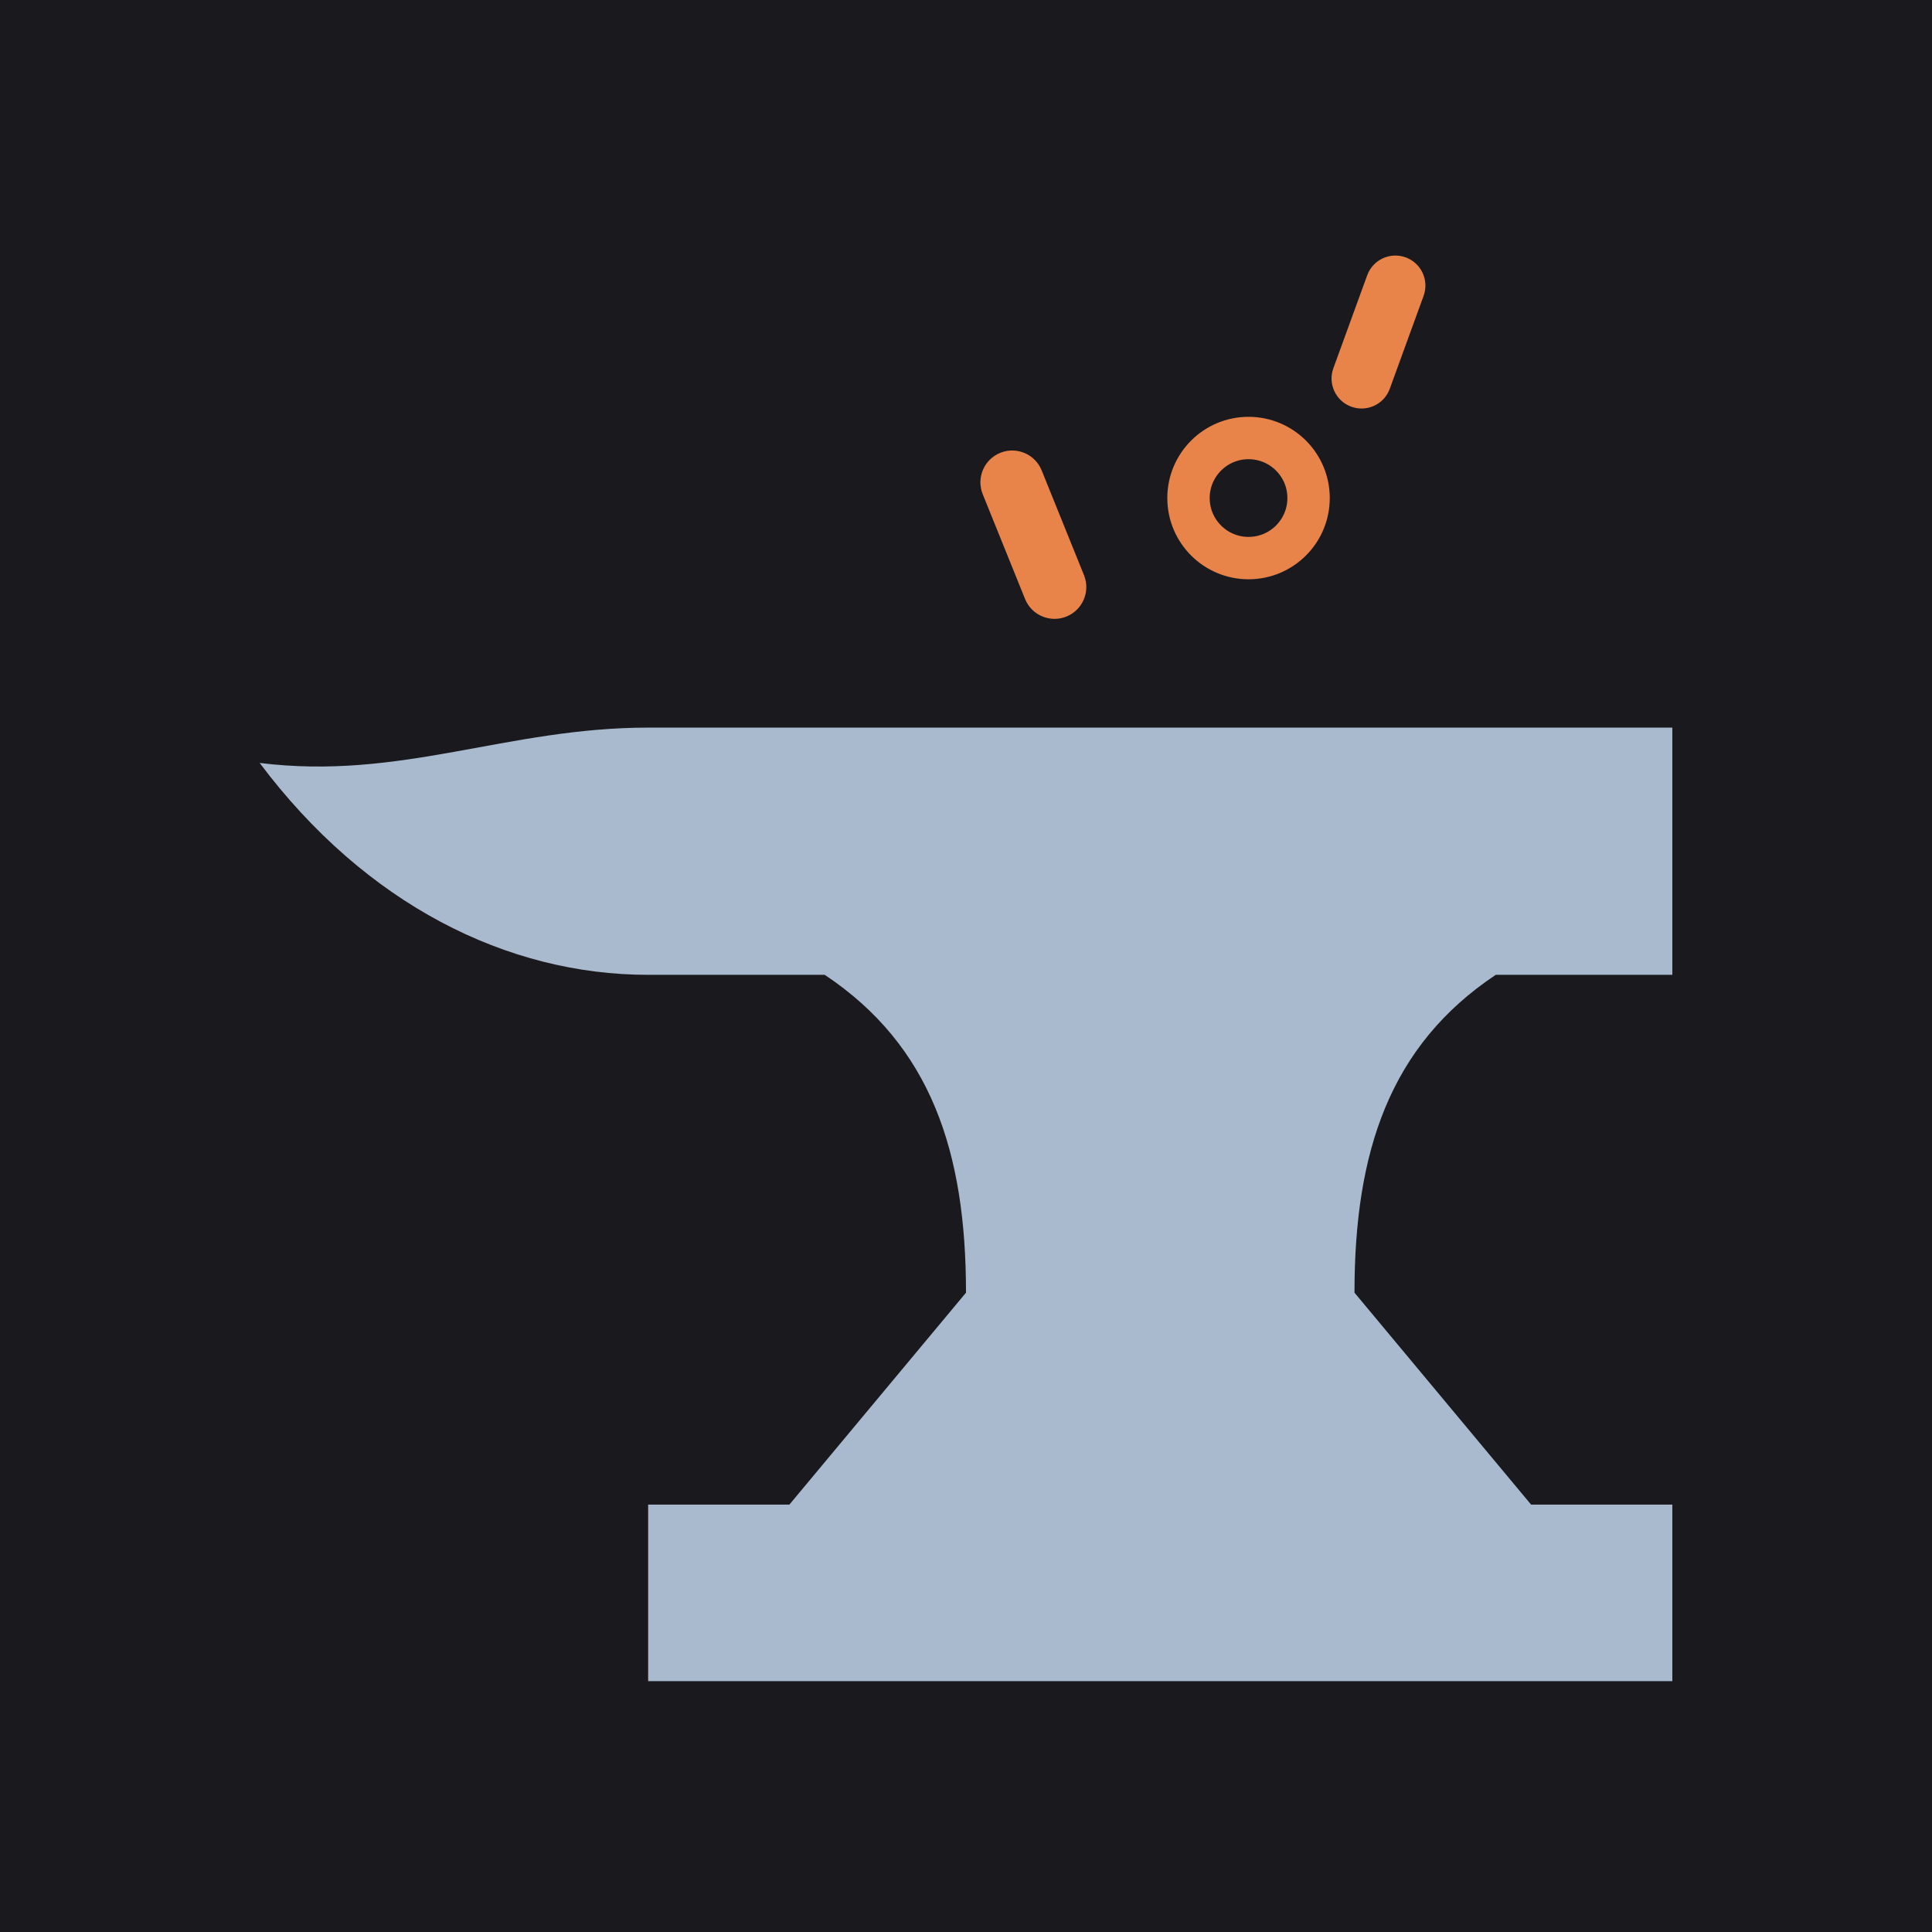
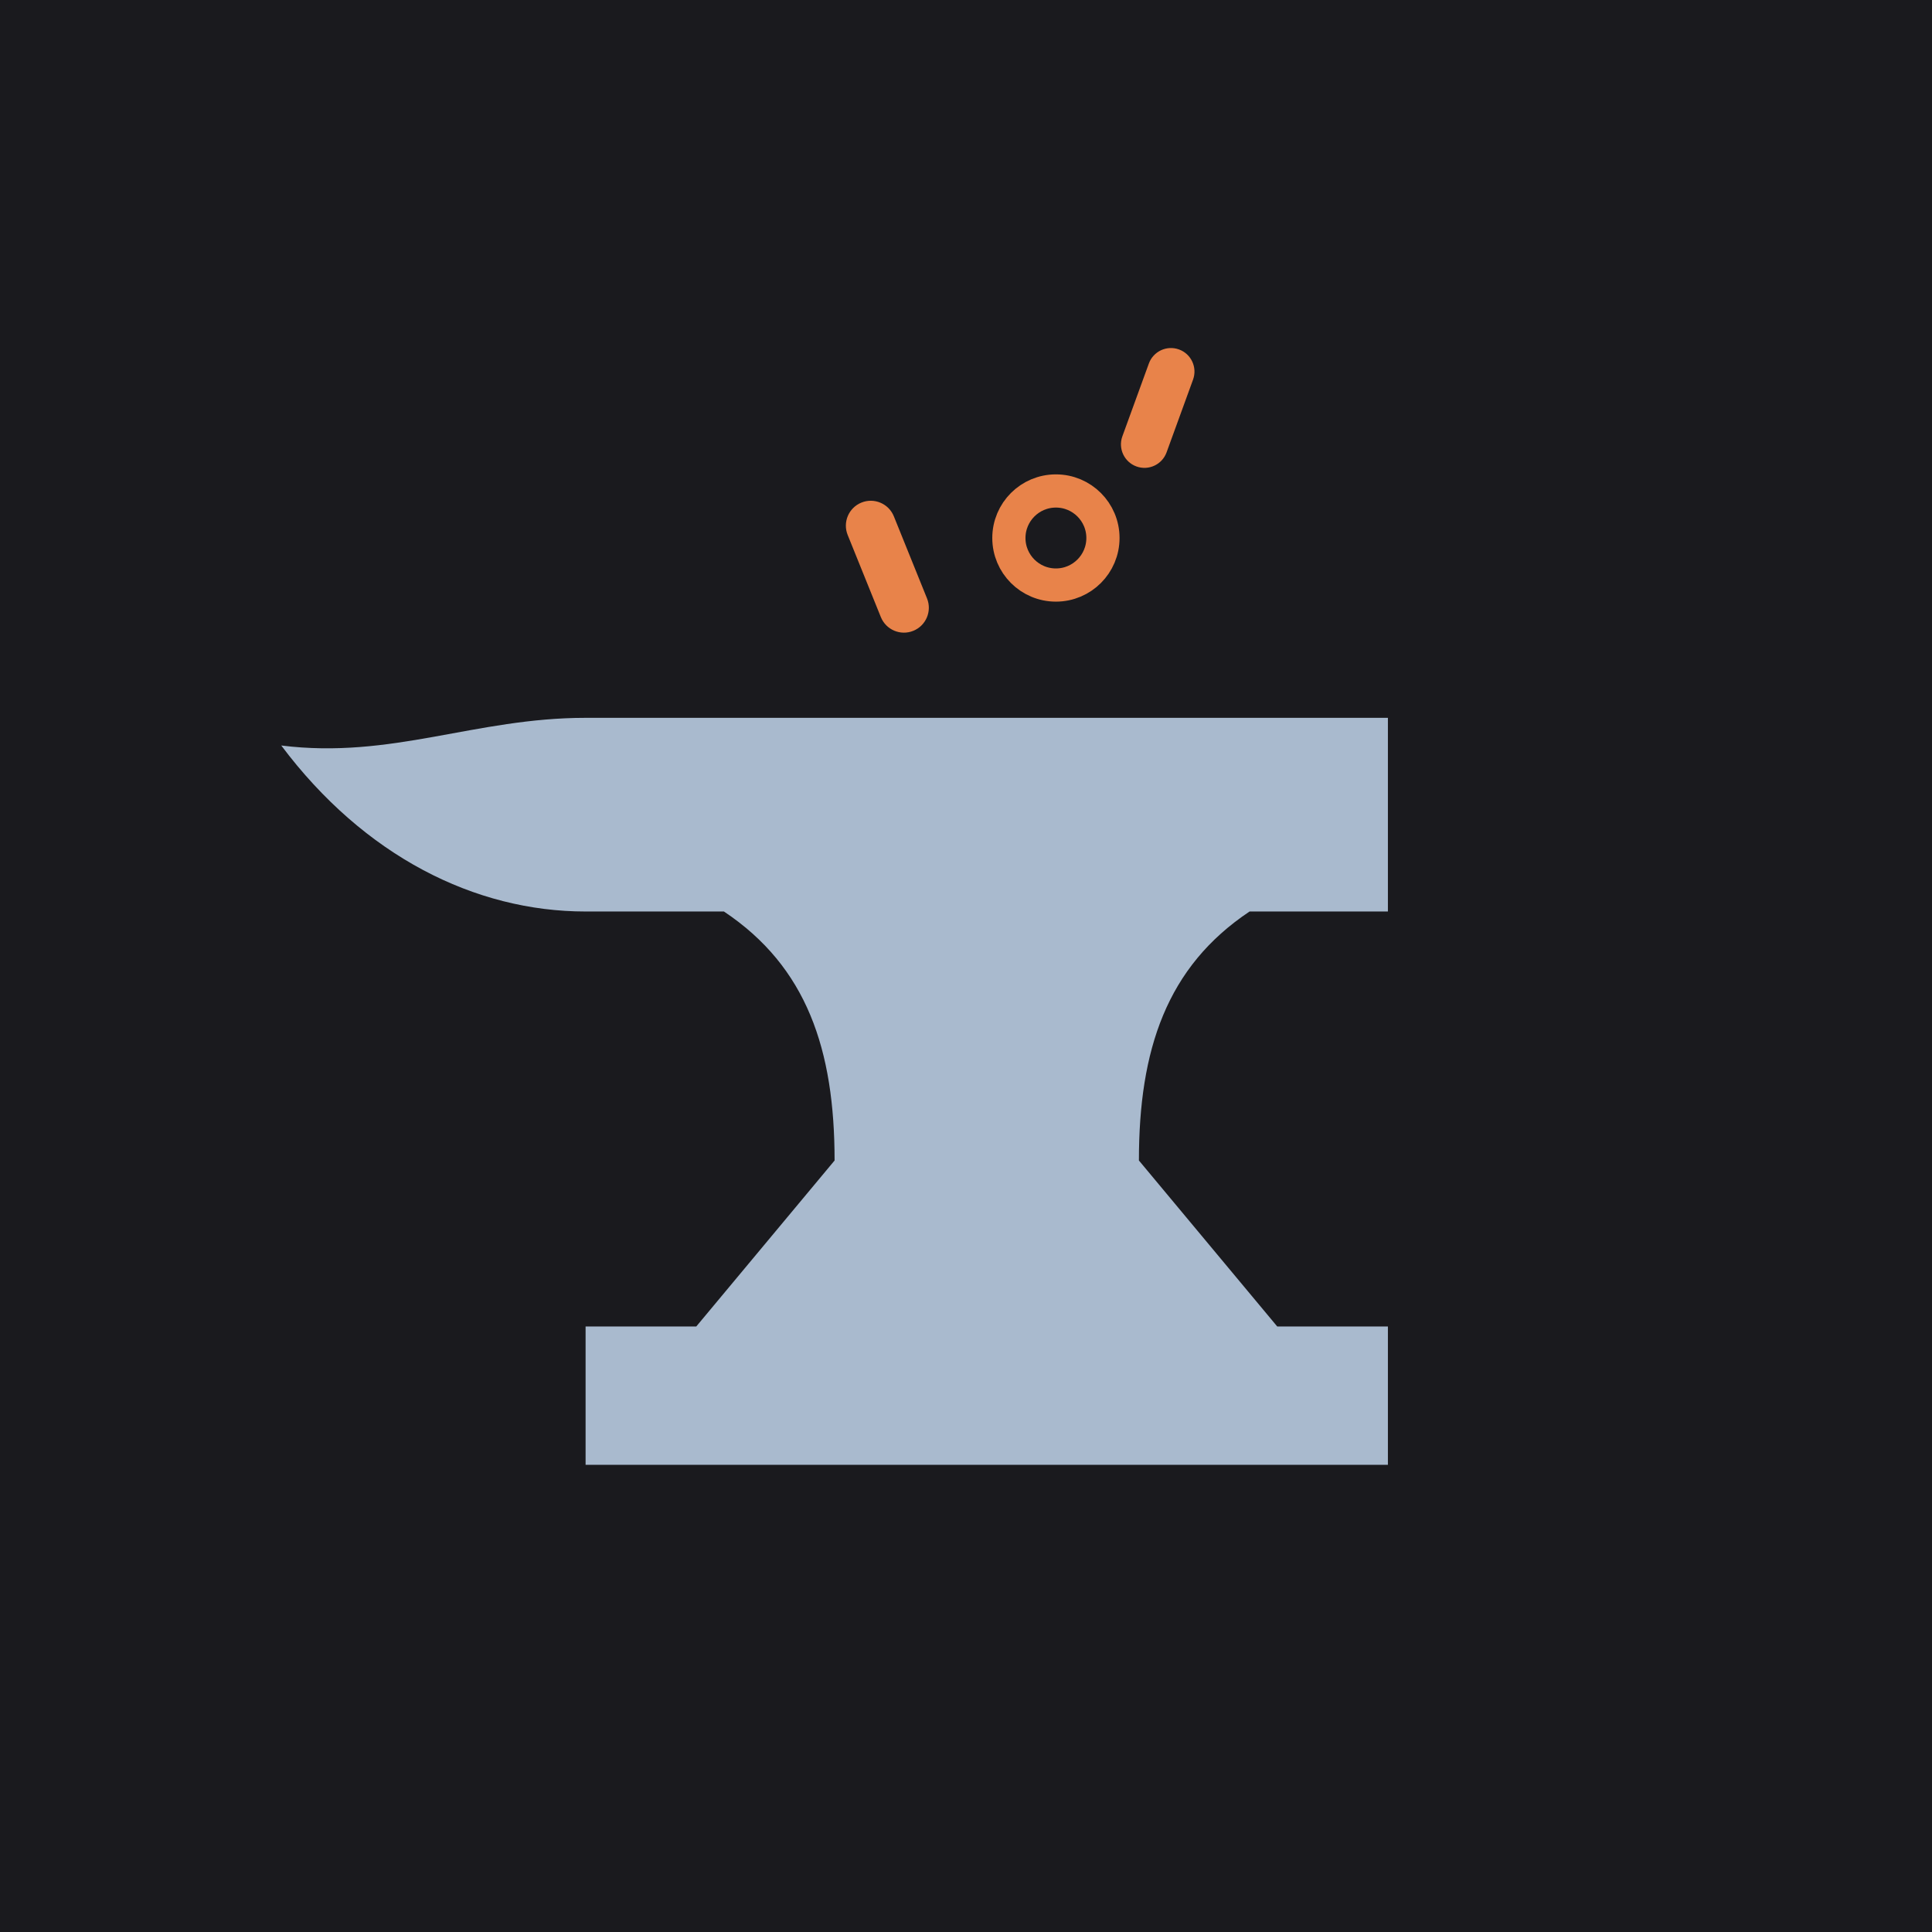
<svg xmlns="http://www.w3.org/2000/svg" viewBox="0 0 100 100" width="1024" height="1024">
  <rect width="100%" height="100%" fill="#1A1A1E" />
-   <g transform="translate(50 50) scale(0.914) translate(-48 -43.5)">
+   <g transform="translate(50 47) scale(0.716) translate(-57.5 -43.75)">
    <rect x="50" y="14" width="3.6" height="10" rx="1.8" fill="#E8834A" transform="rotate(-22 52 19)" />
    <circle cx="64" cy="17" r="3.4" fill="none" stroke="#E8834A" stroke-width="2.4" />
    <rect x="69.5" y="3" width="3.4" height="9" rx="1.7" fill="#E8834A" transform="rotate(20 71 8)" />
    <path d="M30 30 H88 V44 H78 C72 48 70 54 70 62 L80 74 H88 V84 H30 V74 H38 L48 62 C48 54 46 48 40 44 H30 C22 44 14 40 8 32 C16 33 22 30 30 30 Z" fill="#A9BACE" />
  </g>
</svg>
